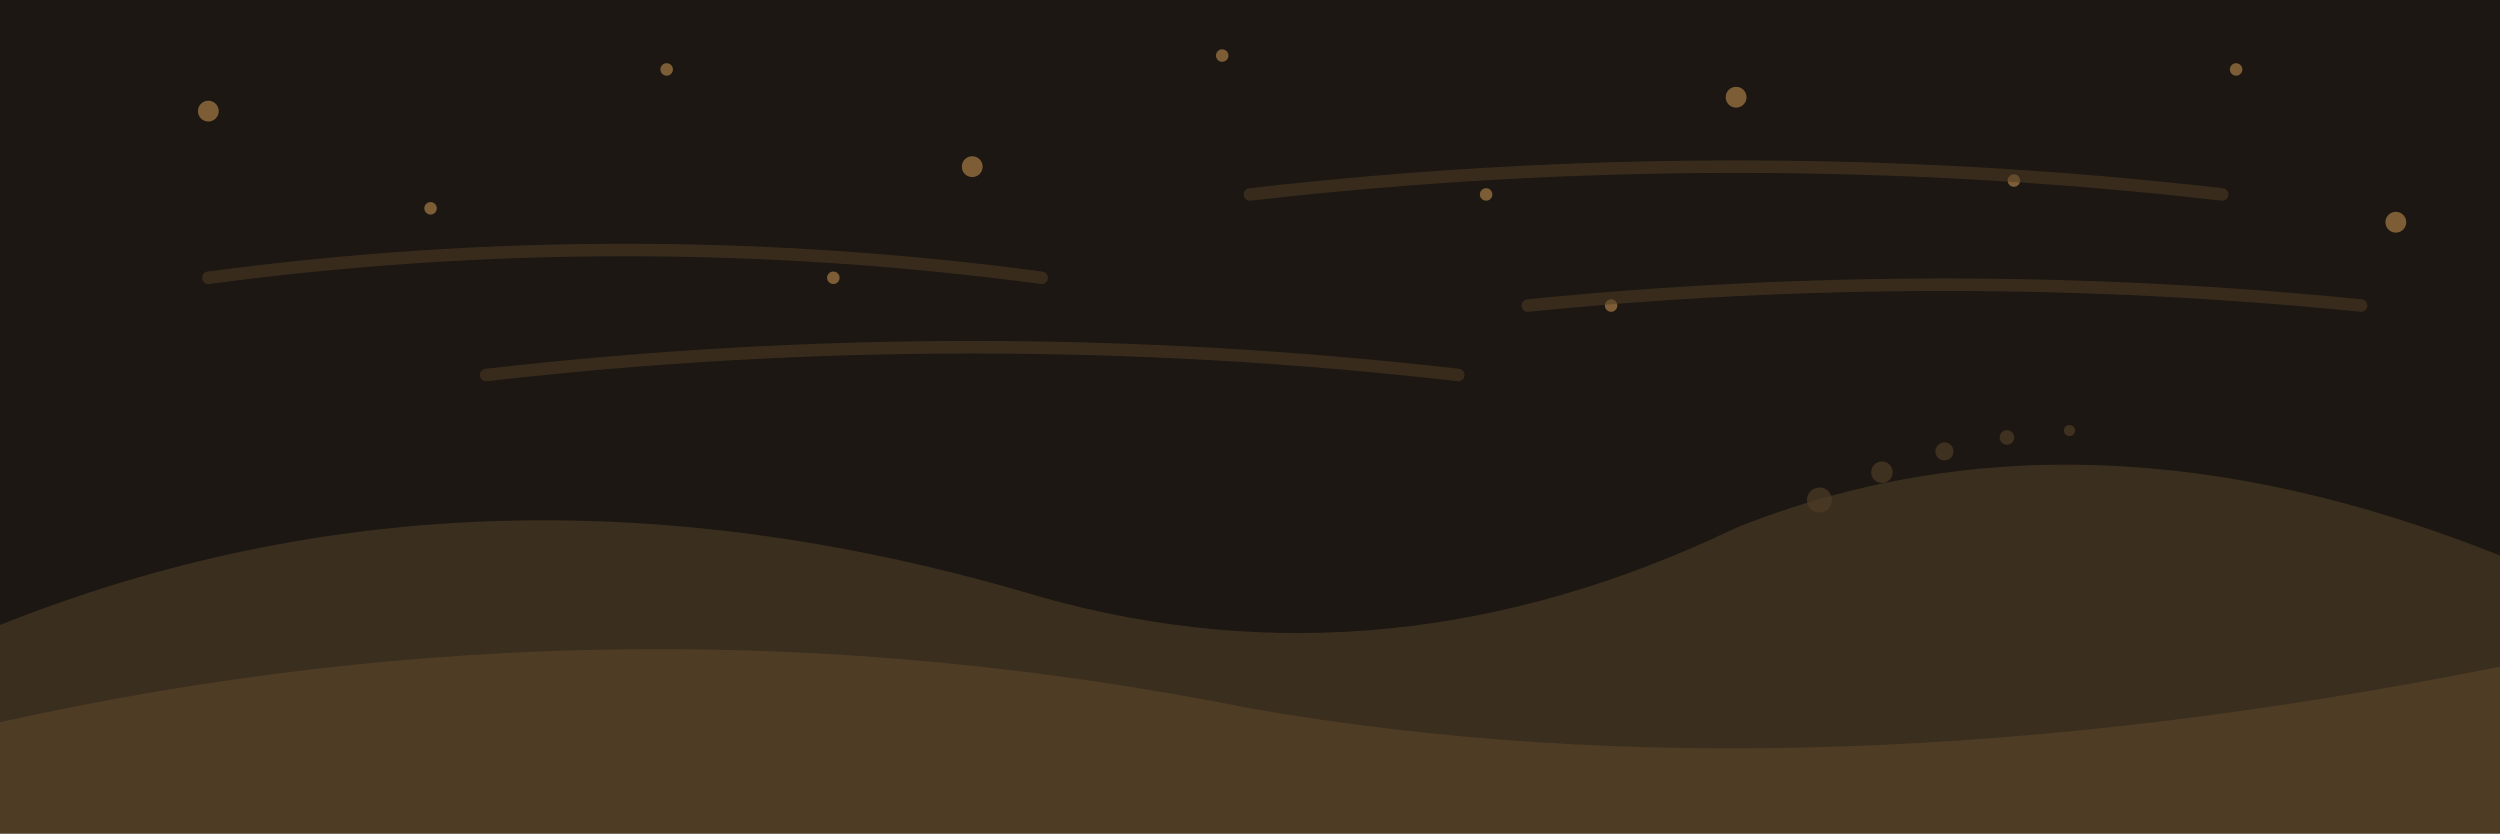
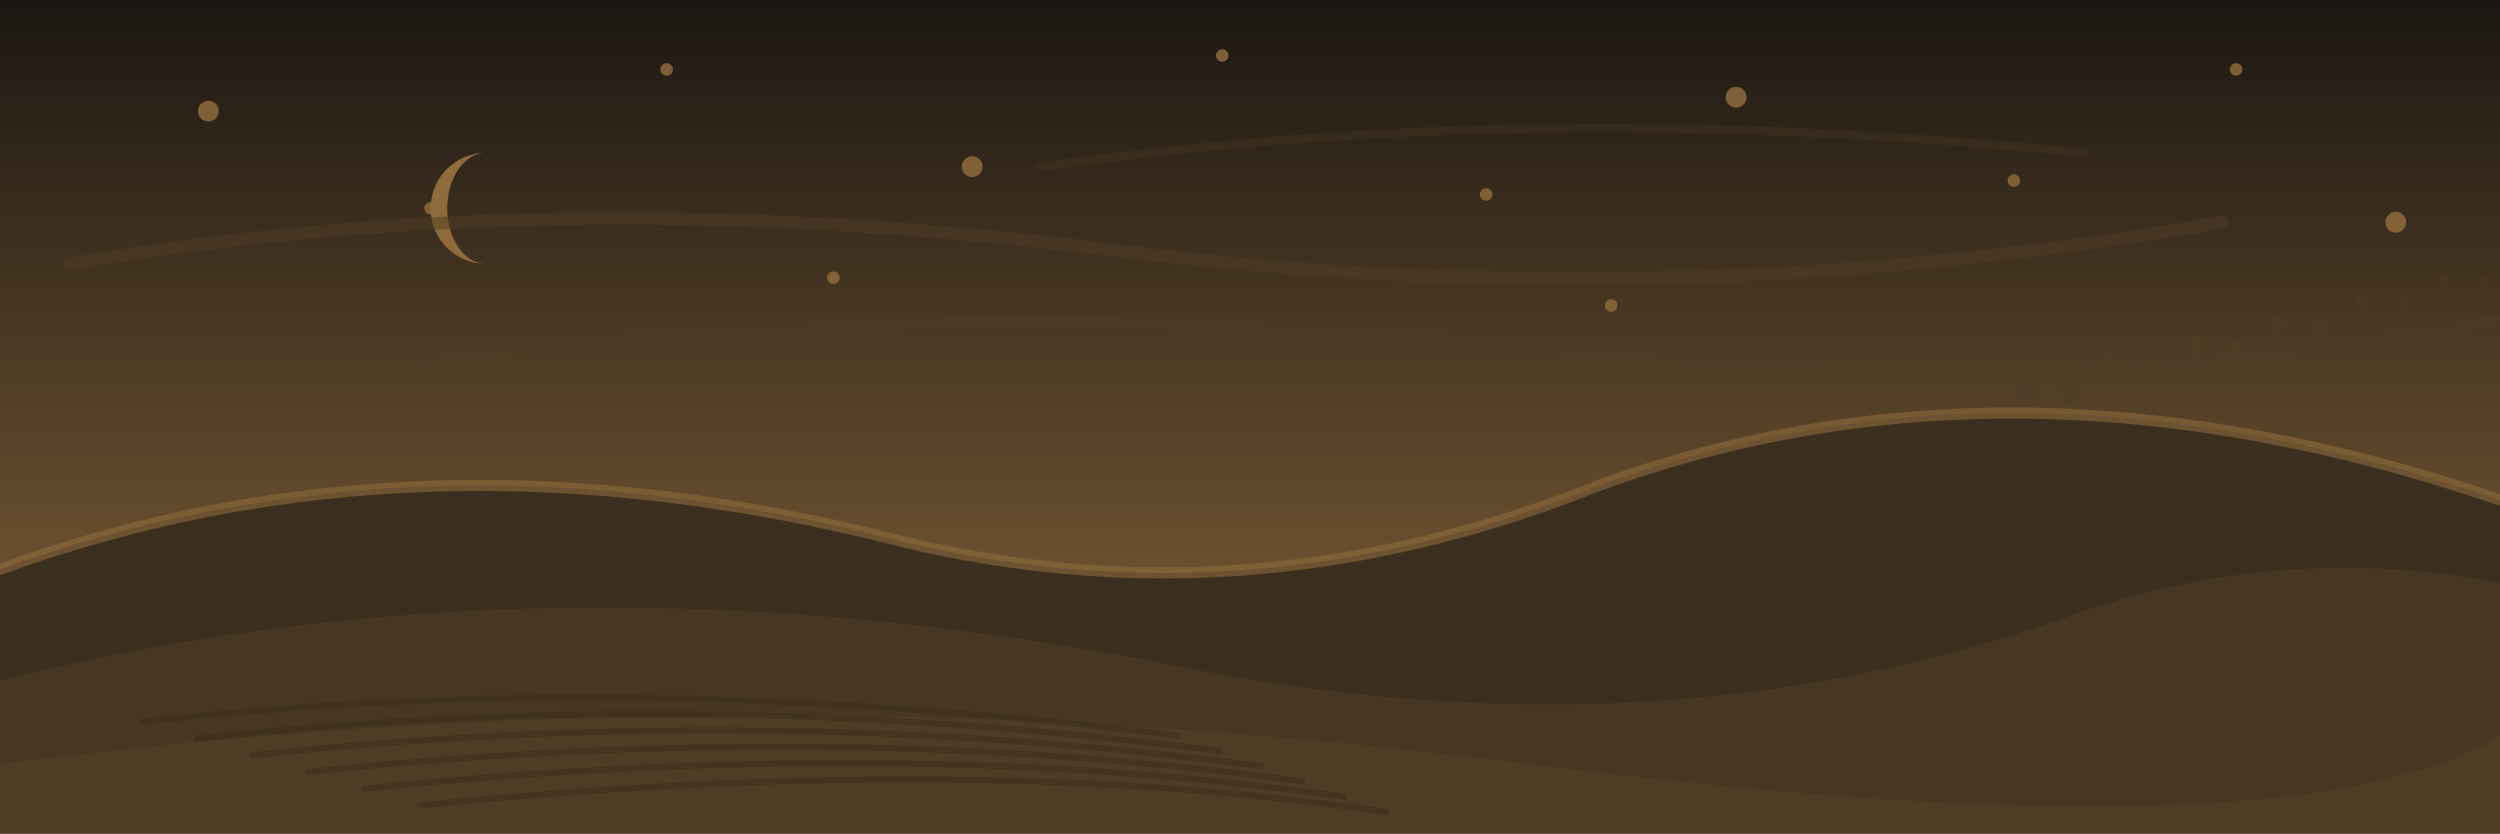
<svg xmlns="http://www.w3.org/2000/svg" width="720" height="240" viewBox="0 0 360 120" preserveAspectRatio="xMidYMax slice">
  <rect width="360" height="120" fill="#1C1712" />
+   <defs>
+     <linearGradient id="g28s" x1="0" y1="0" x2="0" y2="1">
+       <stop offset="0" stop-color="#1C1712" />
+       <stop offset="1" stop-color="#8E6A3C" />
+     </linearGradient>
+   </defs>
+   <rect width="360" height="120" fill="url(#g28s)" />
  <circle cx="30" cy="16" r="1.5" fill="#8E6A3C" opacity=".85" />
  <circle cx="62" cy="30" r="0.9" fill="#8E6A3C" opacity=".85" />
  <circle cx="96" cy="10" r="0.9" fill="#8E6A3C" opacity=".85" />
  <circle cx="140" cy="24" r="1.5" fill="#8E6A3C" opacity=".85" />
  <circle cx="176" cy="8" r="0.9" fill="#8E6A3C" opacity=".85" />
  <circle cx="214" cy="28" r="0.9" fill="#8E6A3C" opacity=".85" />
  <circle cx="250" cy="14" r="1.5" fill="#8E6A3C" opacity=".85" />
  <circle cx="290" cy="26" r="0.9" fill="#8E6A3C" opacity=".85" />
  <circle cx="322" cy="10" r="0.9" fill="#8E6A3C" opacity=".85" />
  <circle cx="345" cy="32" r="1.5" fill="#8E6A3C" opacity=".85" />
  <circle cx="120" cy="40" r="0.9" fill="#8E6A3C" opacity=".85" />
  <circle cx="232" cy="44" r="0.9" fill="#8E6A3C" opacity=".85" />
-   <path d="M0 120 L0 90 Q70 62 150 86 Q200 100 250 76 Q300 56 360 80 L360 120 Z" fill="#3A2E1E" />
-   <path d="M0 120 L0 104 Q90 84 180 102 Q260 116 360 96 L360 120 Z" fill="#4E3C25" />
-   <path d="M30 40 Q90 32 150 40" stroke="#4E3C25" stroke-width="1.8" fill="none" stroke-linecap="round" opacity=".55" />
-   <path d="M70 54 Q140 46 210 54" stroke="#4E3C25" stroke-width="1.8" fill="none" stroke-linecap="round" opacity=".55" />
-   <path d="M180 28 Q250 20 320 28" stroke="#4E3C25" stroke-width="1.8" fill="none" stroke-linecap="round" opacity=".55" />
-   <path d="M220 44 Q280 38 340 44" stroke="#4E3C25" stroke-width="1.8" fill="none" stroke-linecap="round" opacity=".55" />
-   <circle cx="262" cy="72" r="1.80" fill="#4E3C25" opacity=".7" />
-   <circle cx="271" cy="68" r="1.55" fill="#4E3C25" opacity=".7" />
-   <circle cx="280" cy="65" r="1.30" fill="#4E3C25" opacity=".7" />
-   <circle cx="289" cy="63" r="1.05" fill="#4E3C25" opacity=".7" />
-   <circle cx="298" cy="62" r="0.80" fill="#4E3C25" opacity=".7" />
+   <path d="M70 22 A8 8 0 1 0 70 38 A5.6 8 0 1 1 70 22 Z" fill="#8E6A3C" />
+   <path d="M0 120 L0 82 Q60 60 130 78 Q180 90 230 70 Q290 48 360 72 L360 120 Z" fill="#3A2E1E" />
+   <path d="M0 82 Q60 60 130 78 Q180 90 230 70 Q290 48 360 72" stroke="#8E6A3C" stroke-width="1.6" fill="none" stroke-linecap="round" opacity="0.6" />
+   <path d="M0 120 L0 98 Q80 78 170 96 Q240 110 300 88 Q330 78 360 84 L360 120 Z" fill="#4E3C25" opacity=".6" />
+   <path d="M0 120 L0 110 Q110 96 220 110 T360 106 L360 120 Z" fill="#4E3C25" />
+   <path d="M20 104 Q90 96 170 106" stroke="#3A2E1E" stroke-width=".9" fill="none" opacity=".55" />
+   <path d="M28 106.4 Q100 98.4 176 108.2" stroke="#3A2E1E" stroke-width=".9" fill="none" opacity=".55" />
+   <path d="M36 108.8 Q110 100.8 182 110.4" stroke="#3A2E1E" stroke-width=".9" fill="none" opacity=".55" />
+   <path d="M44 111.2 Q120 103.2 188 112.6" stroke="#3A2E1E" stroke-width=".9" fill="none" opacity=".55" />
+   <path d="M52 113.6 Q130 105.6 194 114.8" stroke="#3A2E1E" stroke-width=".9" fill="none" opacity=".55" />
+   <path d="M60 116 Q140 108 200 117" stroke="#3A2E1E" stroke-width=".9" fill="none" opacity=".55" />
+   <path d="M10 38 Q80 26 160 36 T320 32" stroke="#4E3C25" stroke-width="1.8" fill="none" stroke-linecap="round" opacity="0.5" />
+   <path d="M60 52 Q140 42 220 50 T360 46" stroke="#4E3C25" stroke-width="1.5" fill="none" stroke-linecap="round" opacity="0.4" />
+   <path d="M150 24 Q220 14 300 22" stroke="#4E3C25" stroke-width="1.2" fill="none" stroke-linecap="round" opacity="0.3" />
+   <circle cx="292" cy="56.0" r="1.90" fill="#4E3C25" opacity="0.80" />
+   <circle cx="298" cy="56.4" r="1.78" fill="#4E3C25" opacity="0.75" />
+   <circle cx="304" cy="52.8" r="1.66" fill="#4E3C25" opacity="0.70" />
+   <circle cx="310" cy="53.2" r="1.54" fill="#4E3C25" opacity="0.65" />
+   <circle cx="316" cy="49.6" r="1.42" fill="#4E3C25" opacity="0.60" />
+   <circle cx="322" cy="50.0" r="1.30" fill="#4E3C25" opacity="0.55" />
+   <circle cx="328" cy="46.4" r="1.18" fill="#4E3C25" opacity="0.50" />
+   <circle cx="334" cy="46.8" r="1.06" fill="#4E3C25" opacity="0.45" />
+   <circle cx="340" cy="43.2" r="0.94" fill="#4E3C25" opacity="0.40" />
+   <circle cx="346" cy="43.6" r="0.82" fill="#4E3C25" opacity="0.35" />
+   <circle cx="352" cy="40.0" r="0.70" fill="#4E3C25" opacity="0.30" />
+   <circle cx="358" cy="40.4" r="0.58" fill="#4E3C25" opacity="0.25" />
</svg>
